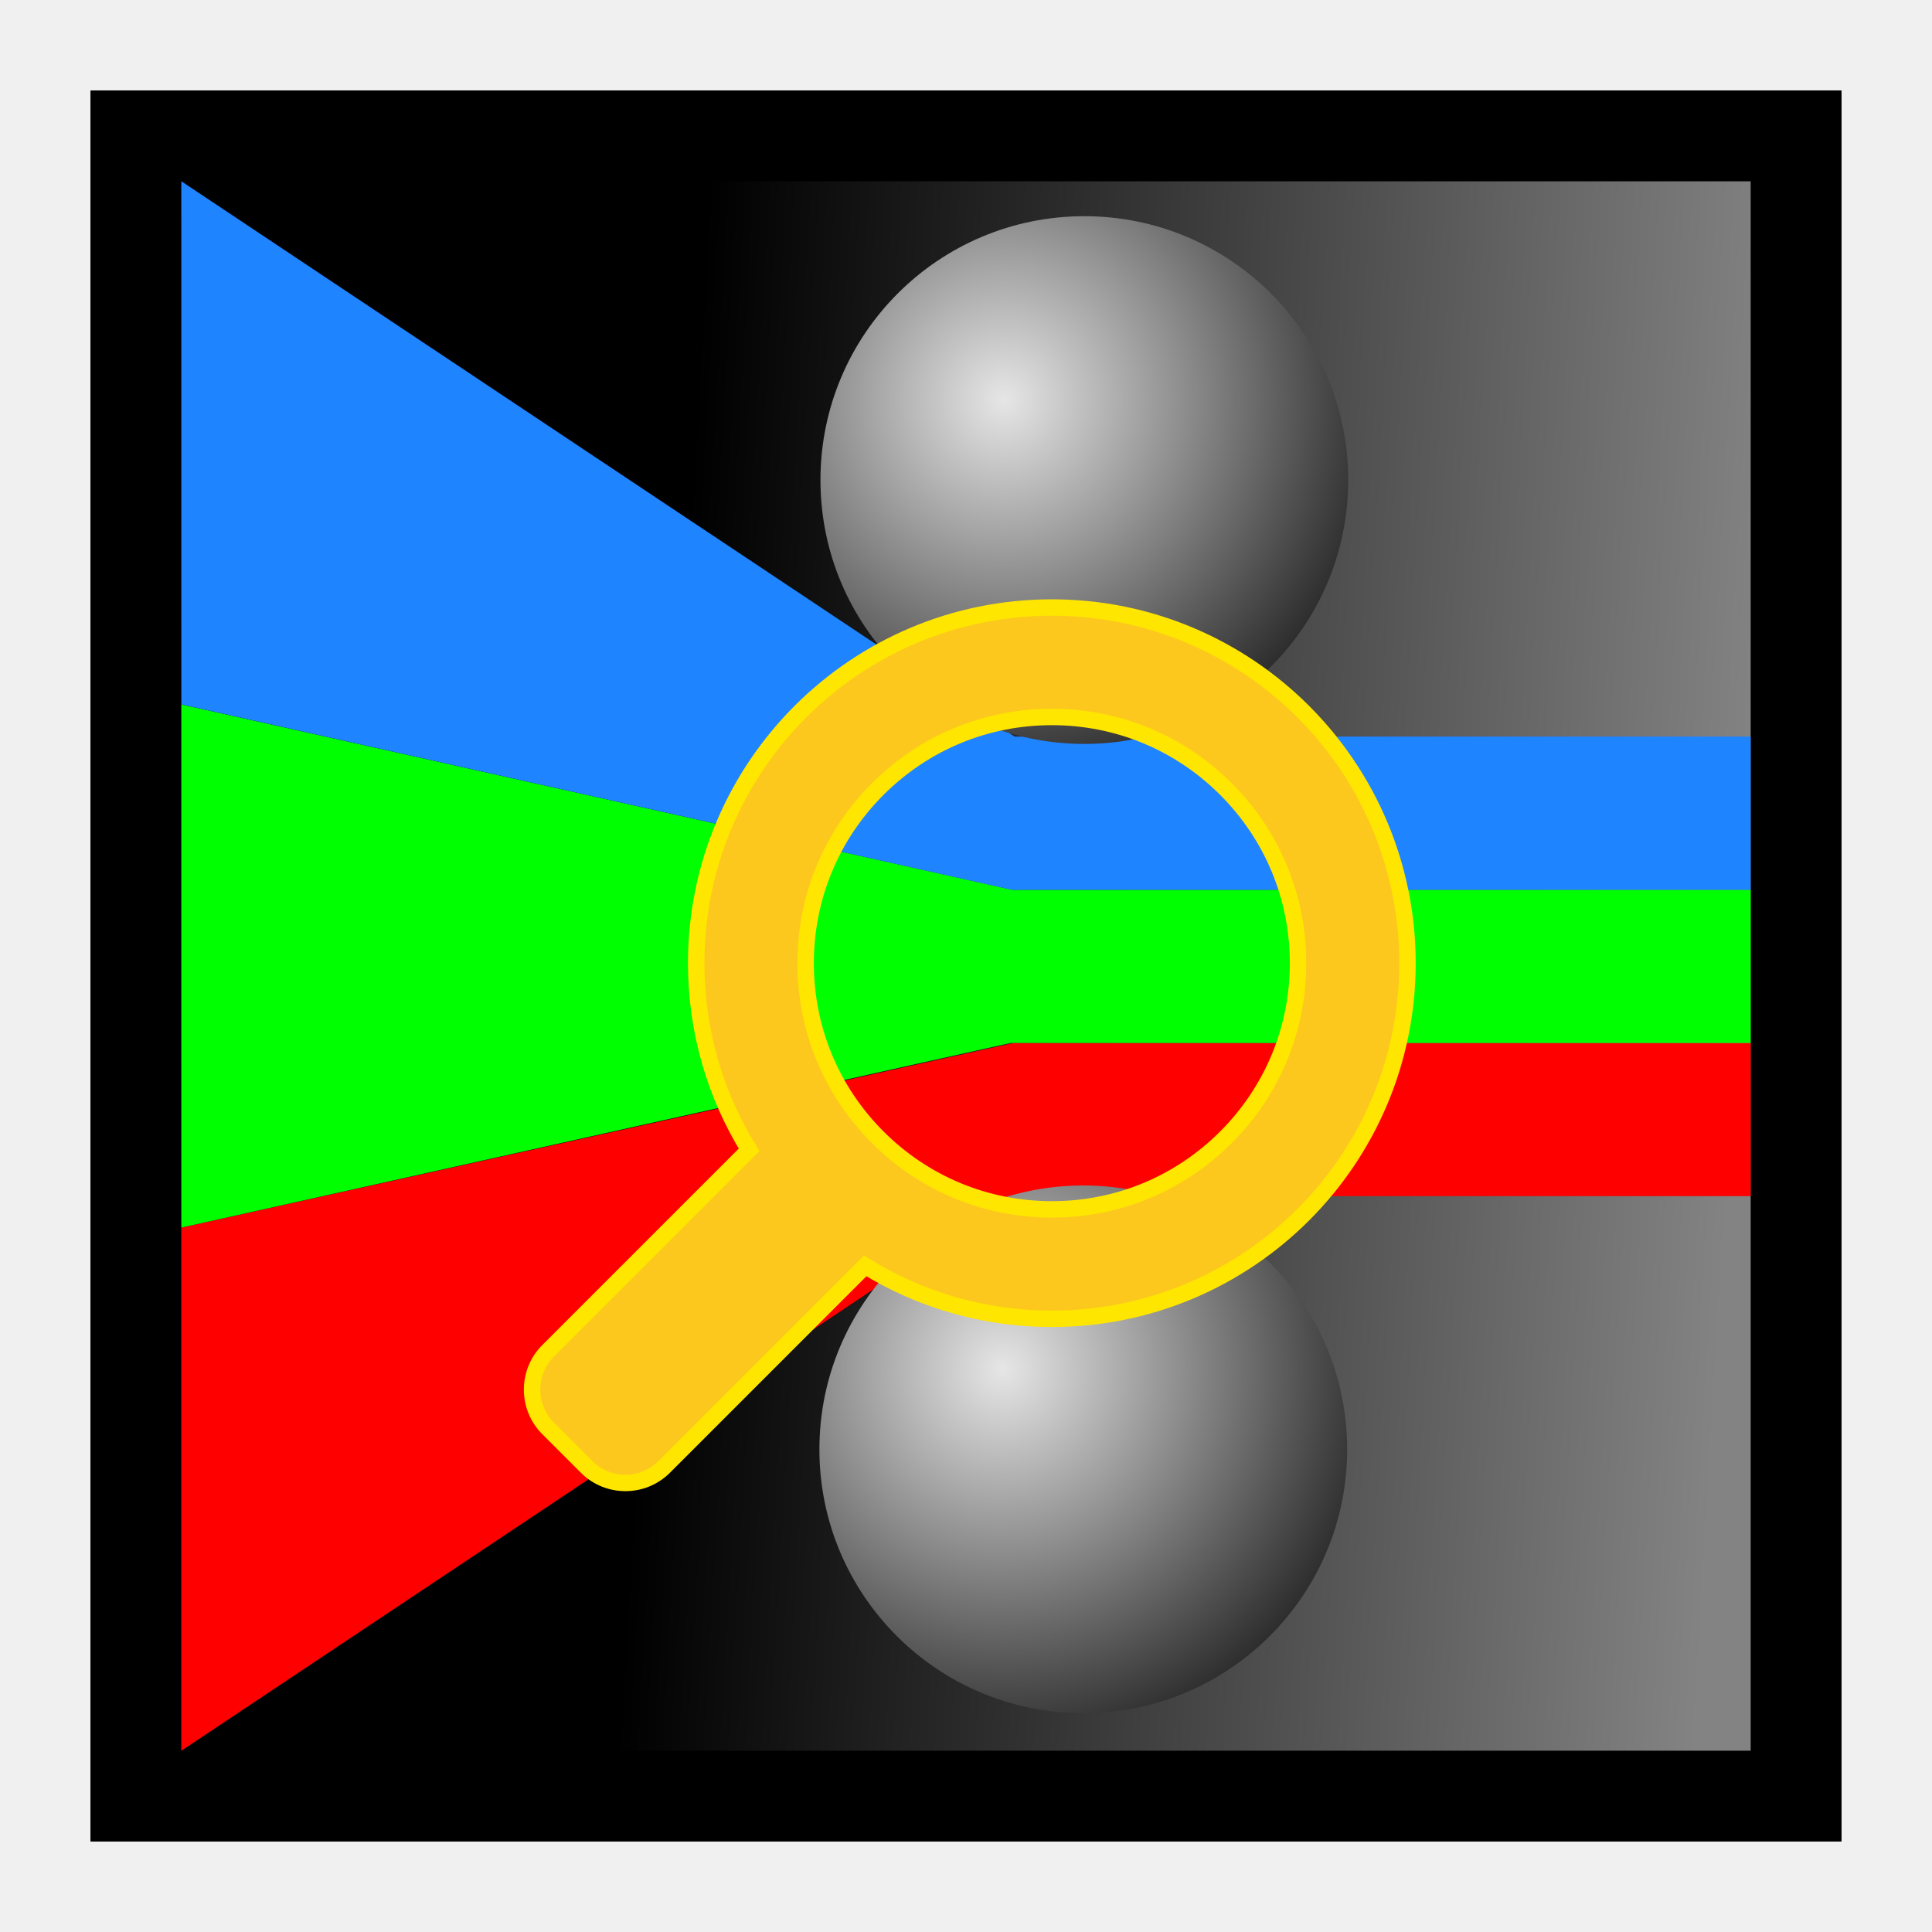
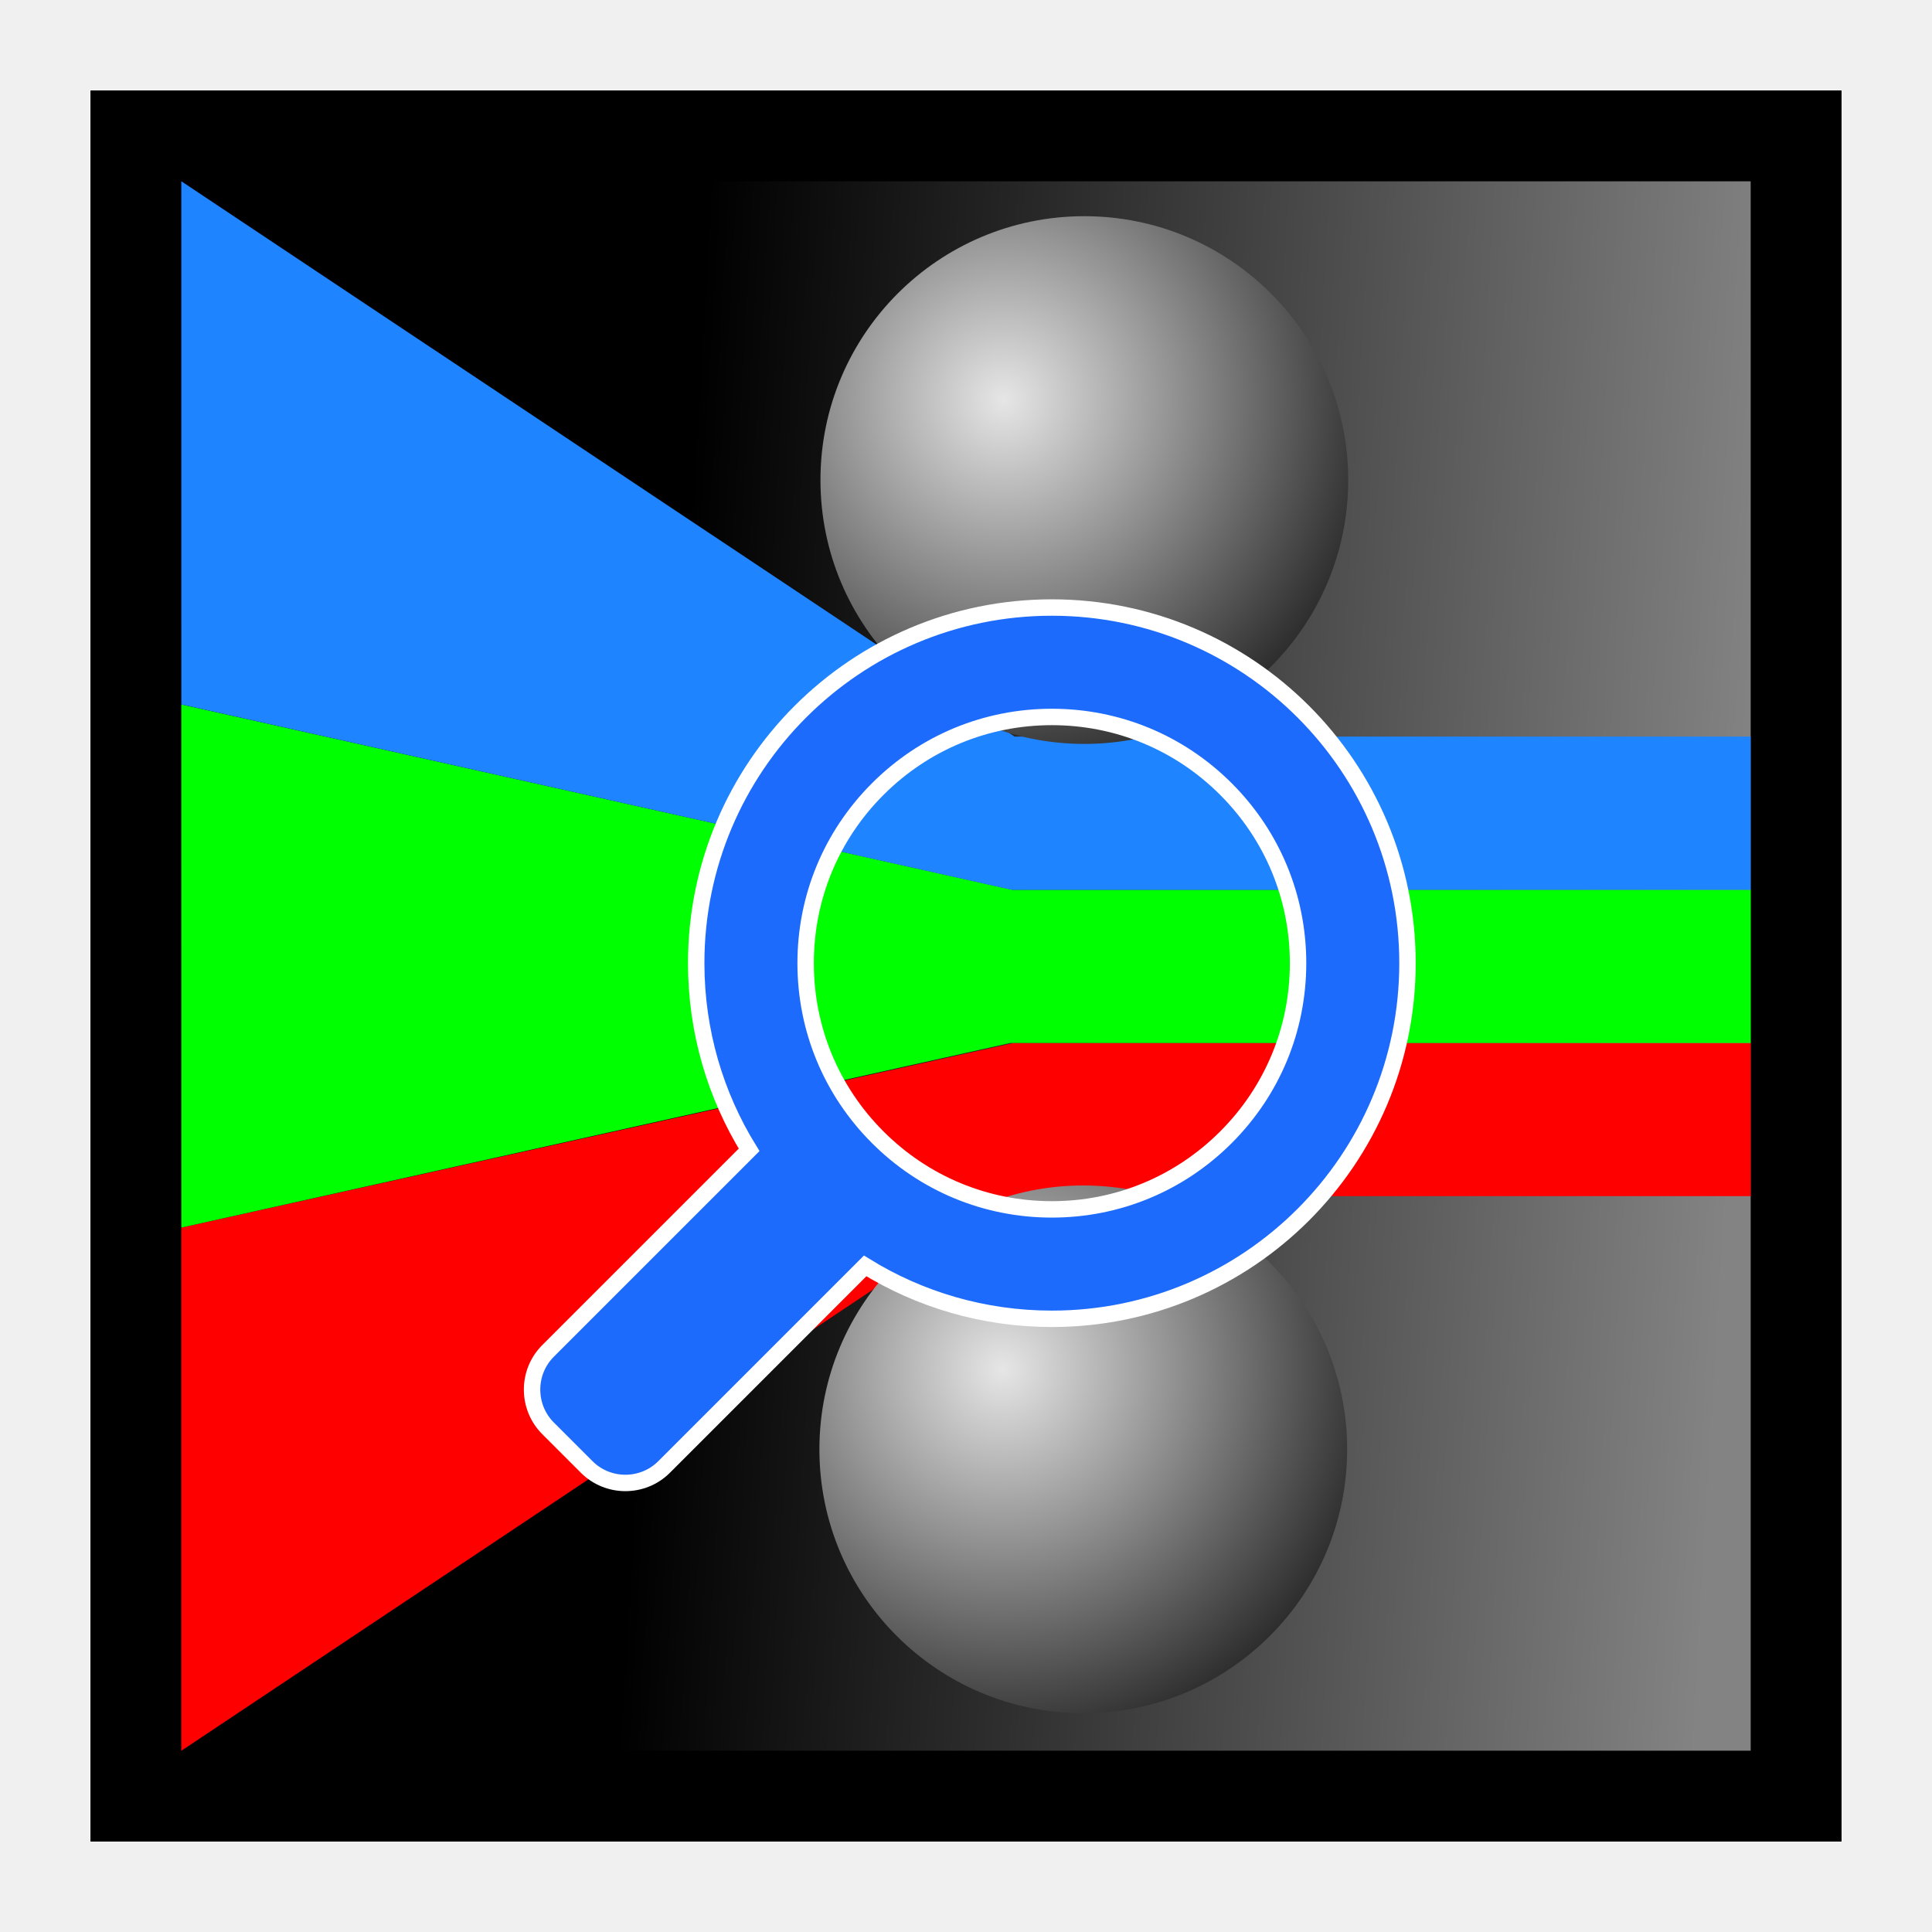
<svg xmlns="http://www.w3.org/2000/svg" xmlns:xlink="http://www.w3.org/1999/xlink" version="1.1" viewBox="0 0 512 512" xml:space="preserve">
  <defs>
    <radialGradient id="e" cx="439.79" cy="411.11" r="59.916" gradientTransform="matrix(1.666 -.030168 .030489 1.6837 -479.3 -572.94)" gradientUnits="userSpaceOnUse" xlink:href="#a" />
    <linearGradient id="a">
      <stop stop-color="#e6e6e6" offset="0" />
      <stop stop-color="#2d2d2d" offset="1" />
    </linearGradient>
    <radialGradient id="f" cx="439.79" cy="411.11" r="59.916" gradientTransform="matrix(1.666 -.030168 .030489 1.6837 -479.58 -316.07)" gradientUnits="userSpaceOnUse" xlink:href="#a" />
    <linearGradient id="g" x1="176.81" x2="461.78" y1="235.82" y2="252.42" gradientTransform="translate(.0010244 .0010219)" gradientUnits="userSpaceOnUse">
      <stop offset="0" />
      <stop stop-color="#838383" offset="1" />
    </linearGradient>
  </defs>
  <rect x="36" y="36" width="440" height="440" fill="url(#g)" stroke="#000" stroke-width="24" />
  <g transform="matrix(1.0021 0 0 1.0023 -.54722 -.22847)" stroke-width="2.013">
    <path d="m48.445 324.82 220.2-48.827h194.93v40.5h-195.1l-220.03 146.68z" fill="#f00" />
    <path d="m48.445 186.47 219.8 49.024h195.33v40.5h-195.85l-219.27 48.827z" fill="#0f0" />
    <path d="m48.445 48.118 220.41 146.87h194.72v40.5l-195.4 0.024-219.72-49.048z" fill="#1f84ff" />
  </g>
  <ellipse cx="287.36" cy="127.22" rx="69.93" ry="69.927" fill="url(#e)" stroke-width="1" />
  <ellipse cx="287.08" cy="384.09" rx="69.93" ry="69.927" fill="url(#f)" stroke-width="1" />
  <rect x="36" y="36" width="440" height="440" fill="none" stroke="#000" stroke-width="24" />
-   <g transform="translate(141, 161) scale(14.5)" fill="#fcc81d">
+   <g transform="translate(141, 161) scale(14.5)" fill="#1d6bfc">
    <rect width="16" height="16" id="icon-bound" fill="none" />
-     <path stroke="#ffe600" stroke-width="0.3" d="M0.292,15.001l0.707,0.707c0.389,0.389,1.025,0.389,1.414,0l3.675-3.675C7.08,12.646,8.249,13,9.5,13 c3.59,0,6.5-2.91,6.5-6.5S13.09,0,9.5,0S3,2.91,3,6.5c0,1.251,0.354,2.42,0.967,3.412l-3.675,3.675 C-0.097,13.976-0.097,14.612,0.292,15.001z M9.5,11c-1.202,0-2.332-0.468-3.182-1.318C5.468,8.832,5,7.702,5,6.5 s0.468-2.332,1.318-3.182S8.298,2,9.5,2s2.332,0.468,3.182,1.318C13.532,4.168,14,5.298,14,6.5s-0.468,2.332-1.318,3.182 C11.832,10.532,10.702,11,9.5,11z" />
+     <path stroke="#ffffff" stroke-width="0.3" d="M0.292,15.001l0.707,0.707c0.389,0.389,1.025,0.389,1.414,0l3.675-3.675C7.08,12.646,8.249,13,9.5,13 c3.59,0,6.5-2.91,6.5-6.5S13.09,0,9.5,0S3,2.91,3,6.5c0,1.251,0.354,2.42,0.967,3.412l-3.675,3.675 C-0.097,13.976-0.097,14.612,0.292,15.001z M9.5,11c-1.202,0-2.332-0.468-3.182-1.318C5.468,8.832,5,7.702,5,6.5 s0.468-2.332,1.318-3.182S8.298,2,9.5,2s2.332,0.468,3.182,1.318C13.532,4.168,14,5.298,14,6.5s-0.468,2.332-1.318,3.182 C11.832,10.532,10.702,11,9.5,11z" />
  </g>
</svg>
